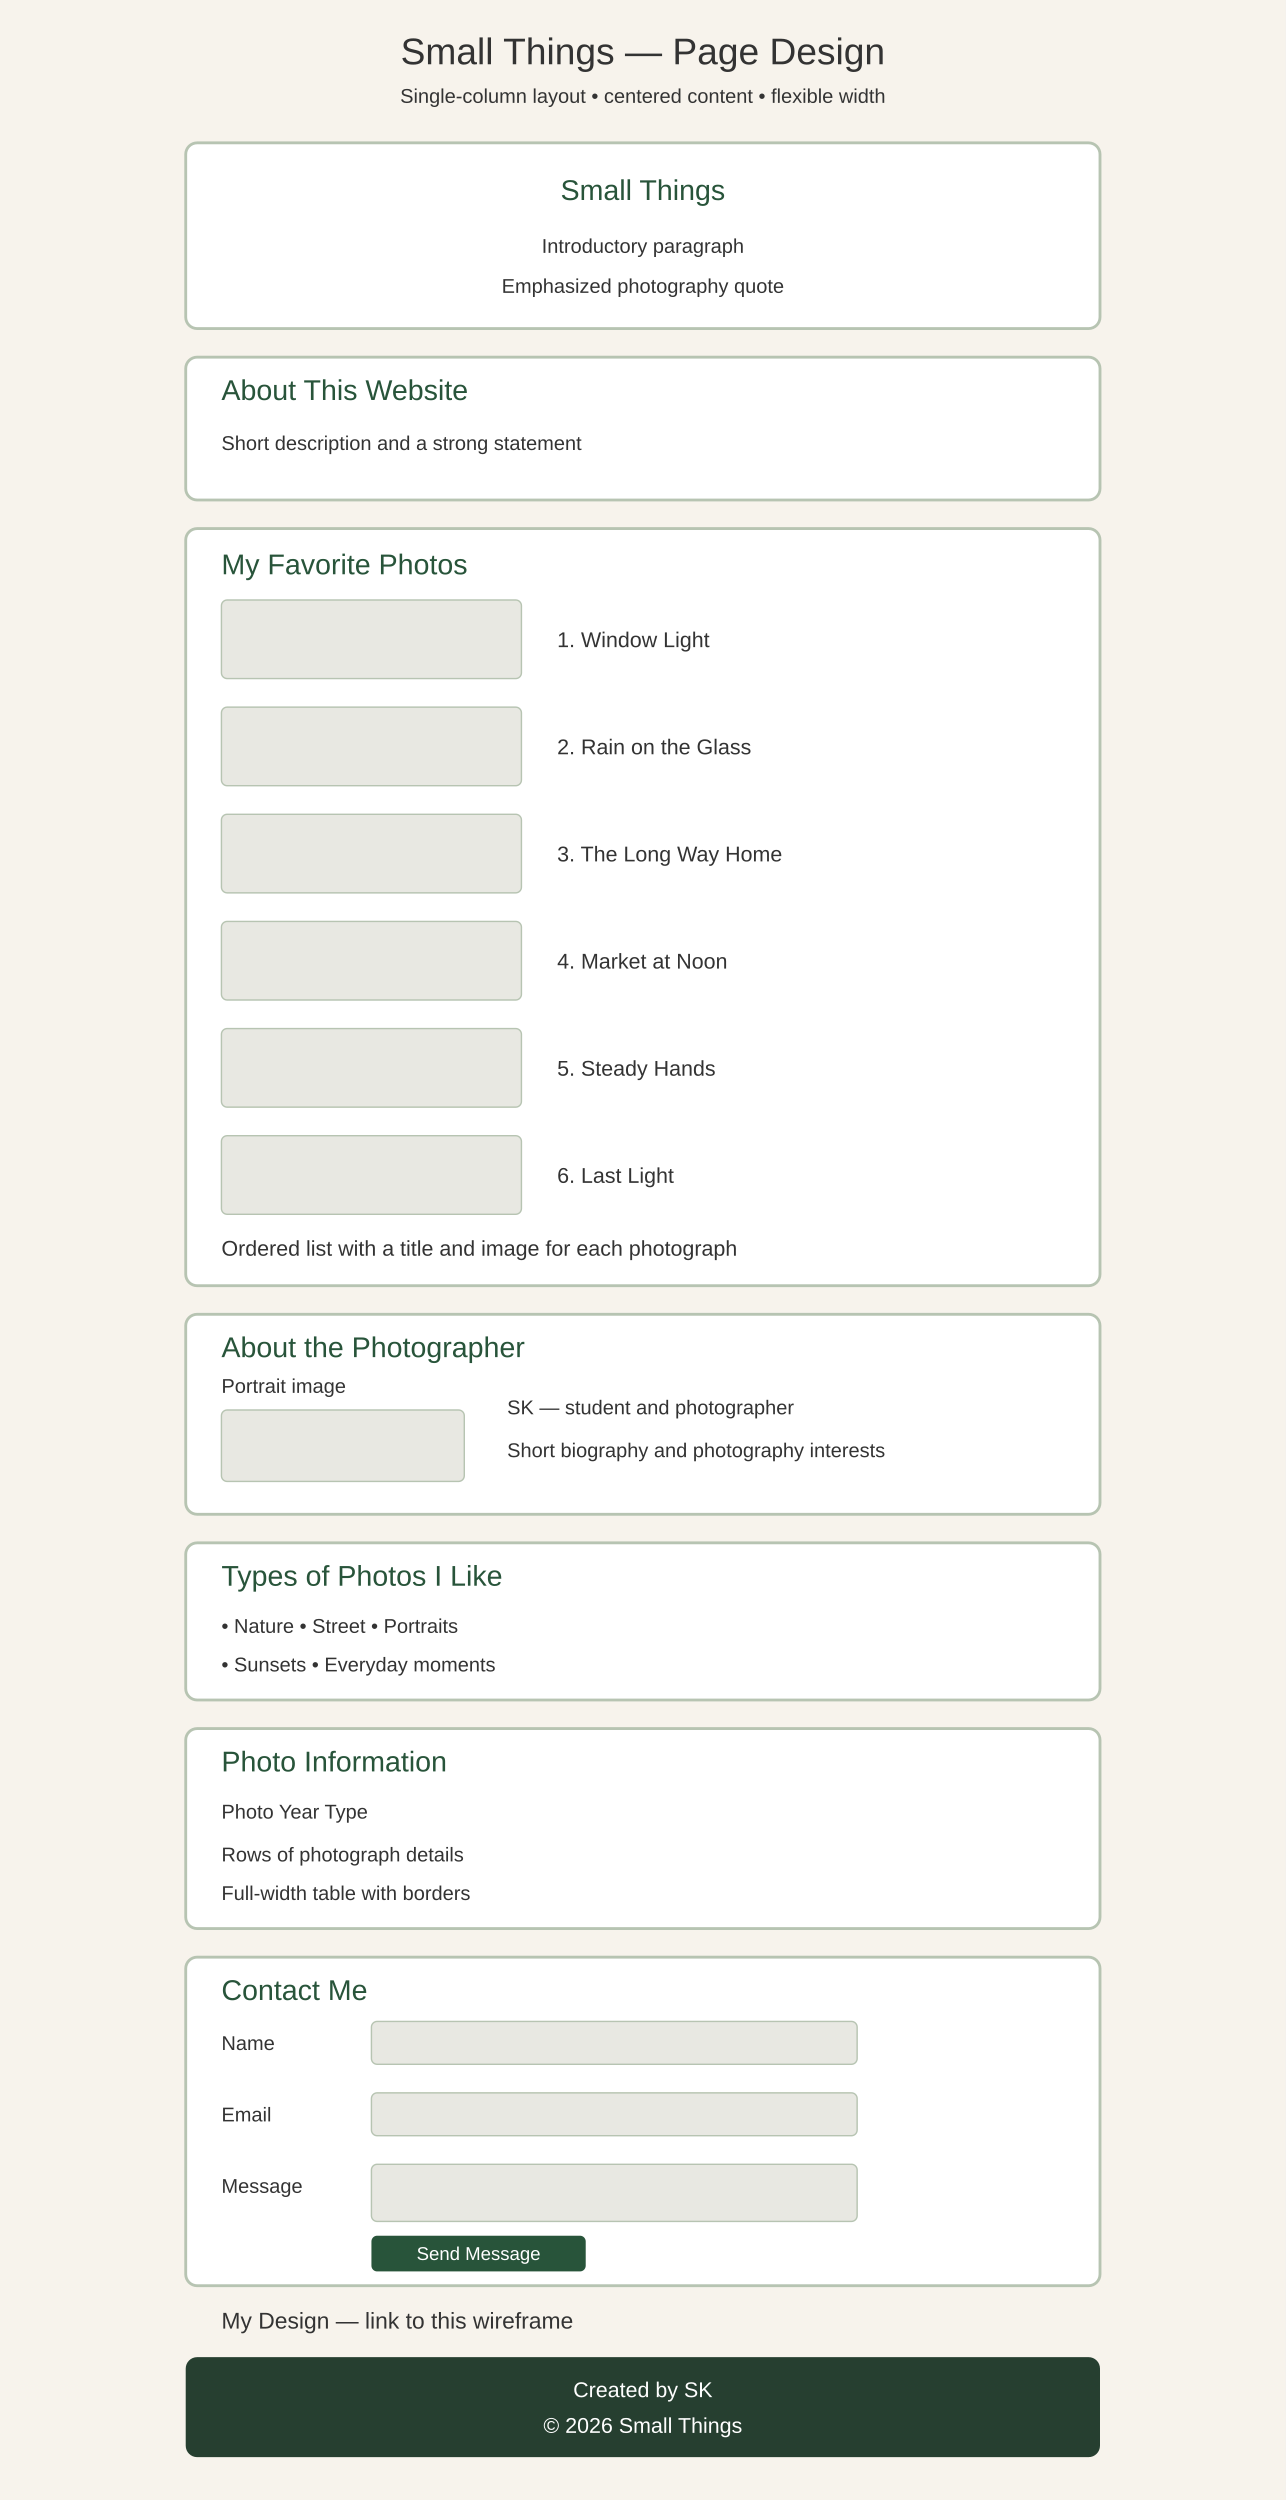
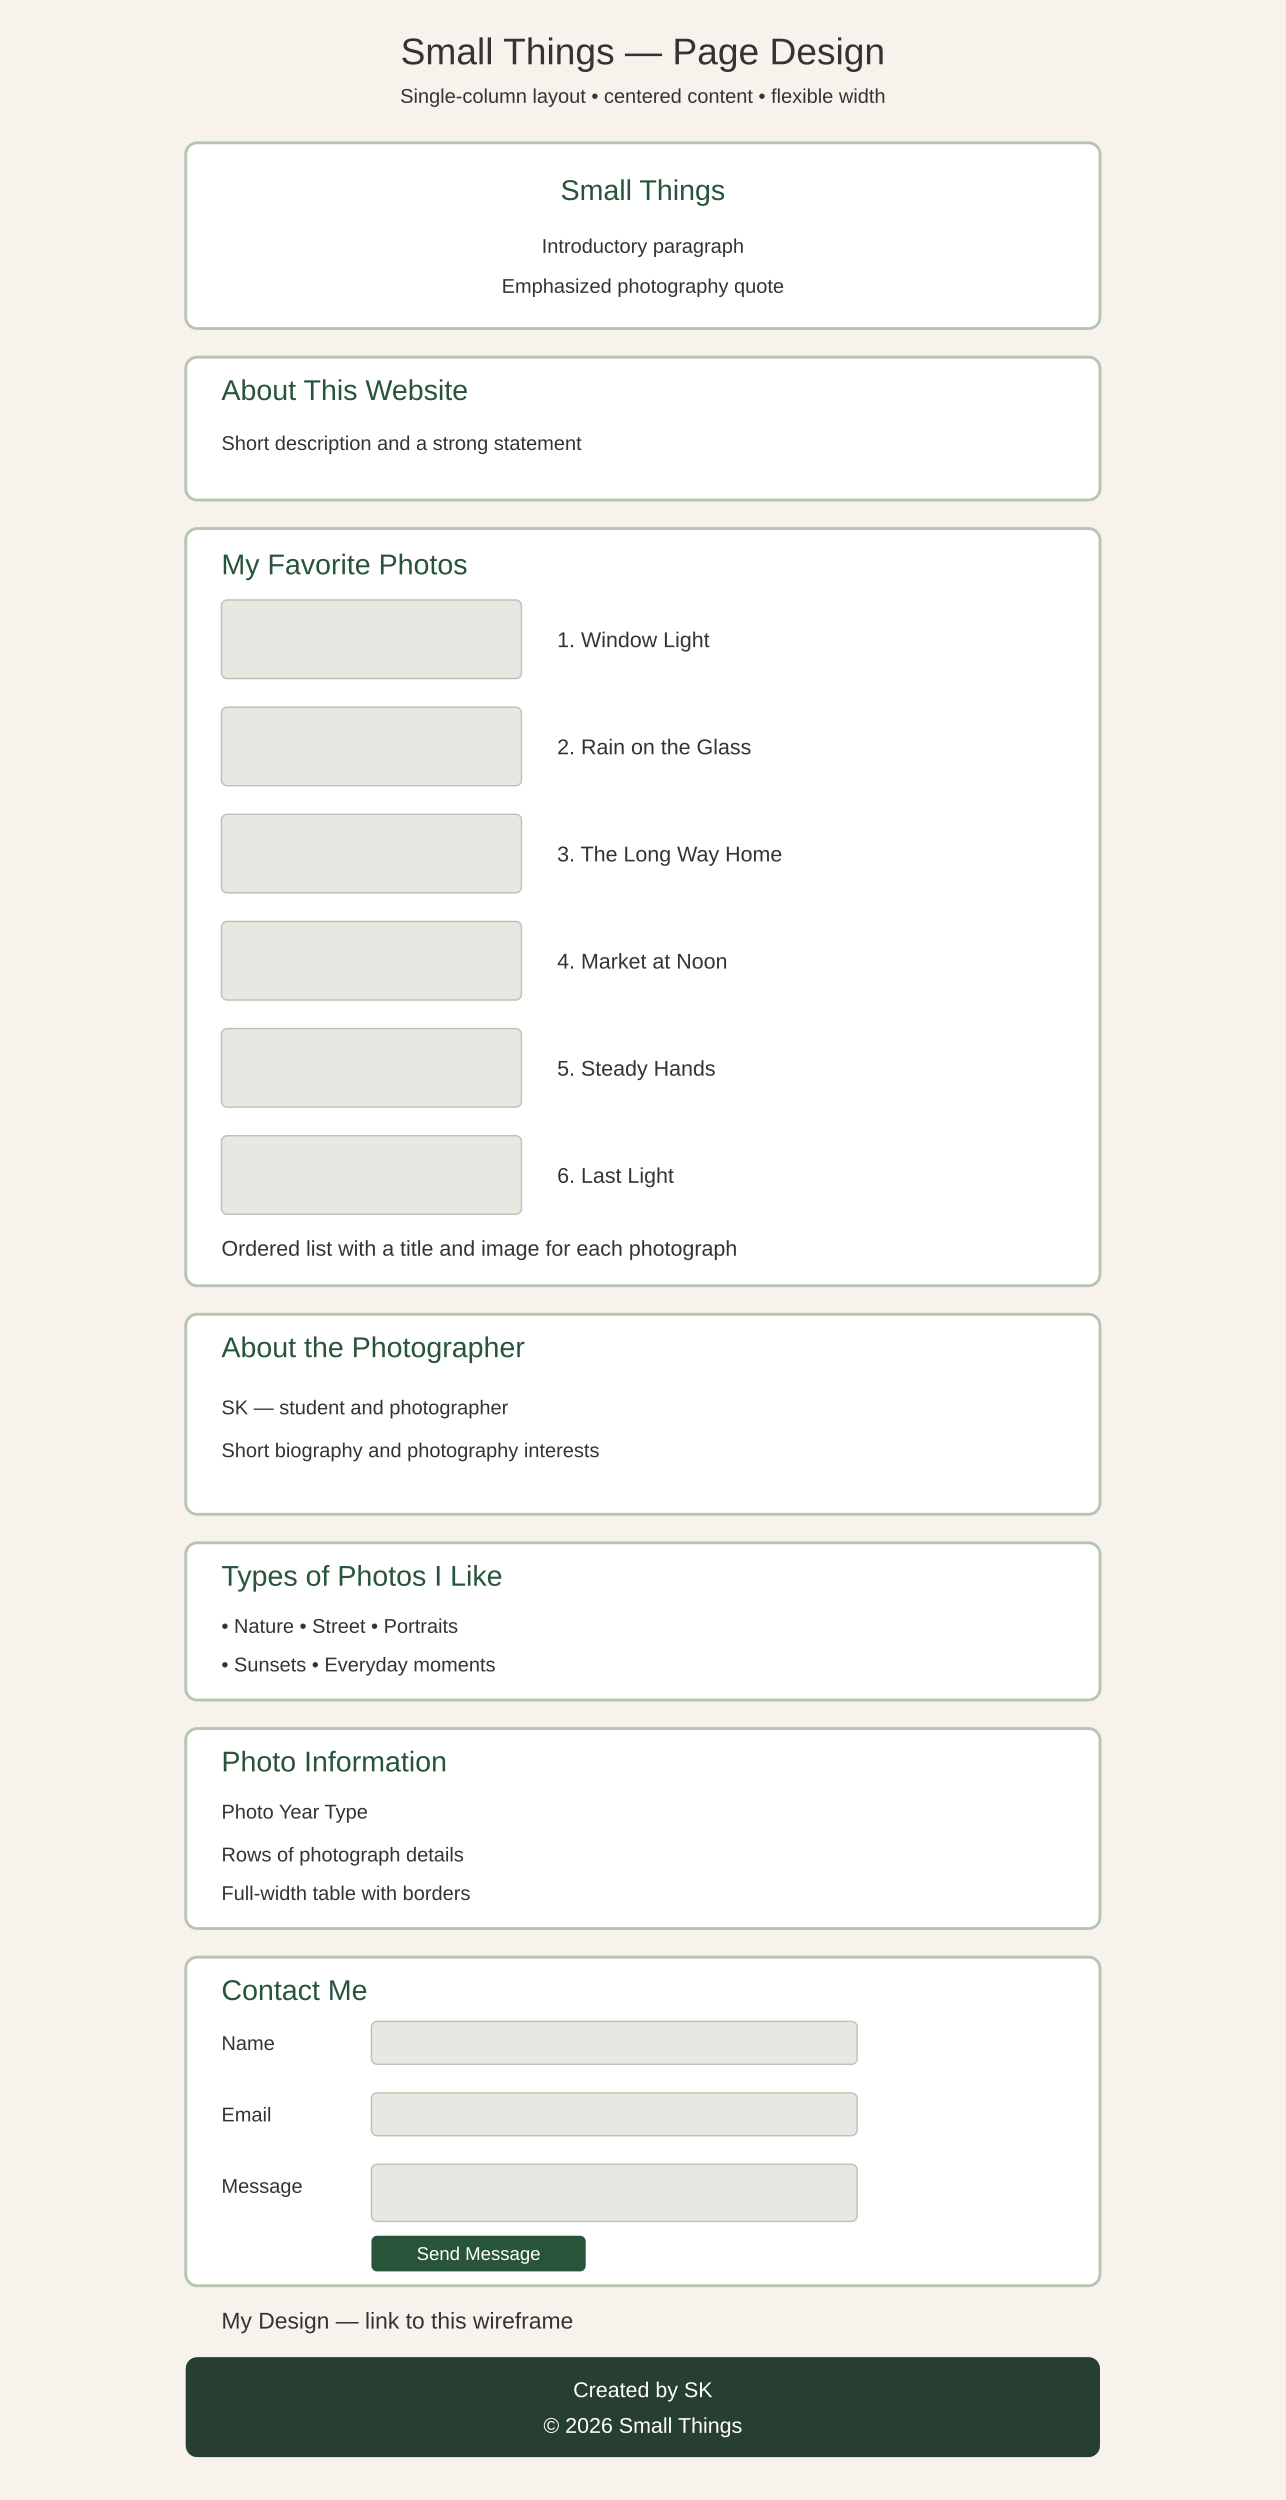
<svg xmlns="http://www.w3.org/2000/svg" width="900" height="1750" viewBox="0 0 900 1750" role="img" aria-labelledby="title description">
  <rect width="900" height="1750" fill="#f7f3ec" />
  <g font-family="Arial, sans-serif" fill="#333333">
    <text x="450" y="45" font-size="26" text-anchor="middle">Small Things — Page Design</text>
    <text x="450" y="72" font-size="14" text-anchor="middle">Single-column layout • centered content • flexible width</text>
    <g fill="white" stroke="#b7c4b2" stroke-width="2">
      <rect x="130" y="100" width="640" height="130" rx="8" />
      <rect x="130" y="250" width="640" height="100" rx="8" />
      <rect x="130" y="370" width="640" height="530" rx="8" />
      <rect x="130" y="920" width="640" height="140" rx="8" />
      <rect x="130" y="1080" width="640" height="110" rx="8" />
      <rect x="130" y="1210" width="640" height="140" rx="8" />
      <rect x="130" y="1370" width="640" height="230" rx="8" />
    </g>
    <g font-size="20" fill="#28543a">
      <text x="450" y="140" text-anchor="middle">Small Things</text>
      <text x="155" y="280">About This Website</text>
      <text x="155" y="402">My Favorite Photos</text>
      <text x="155" y="950">About the Photographer</text>
      <text x="155" y="1110">Types of Photos I Like</text>
      <text x="155" y="1240">Photo Information</text>
      <text x="155" y="1400">Contact Me</text>
    </g>
    <g font-size="14">
      <text x="450" y="177" text-anchor="middle">Introductory paragraph</text>
      <text x="450" y="205" text-anchor="middle">Emphasized photography quote</text>
      <text x="155" y="315">Short description and a strong statement</text>
-       <text x="155" y="975">Portrait image</text>
-       <text x="355" y="990">SK — student and photographer</text>
-       <text x="355" y="1020">Short biography and photography interests</text>
+       <text x="155" y="990">SK — student and photographer</text>
+       <text x="155" y="1020">Short biography and photography interests</text>
      <text x="155" y="1143">• Nature • Street • Portraits</text>
      <text x="155" y="1170">• Sunsets • Everyday moments</text>
      <text x="155" y="1273">Photo                         Year                         Type</text>
      <text x="155" y="1303">Rows of photograph details</text>
      <text x="155" y="1330">Full-width table with borders</text>
      <text x="155" y="1435">Name</text>
      <text x="155" y="1485">Email</text>
      <text x="155" y="1535">Message</text>
    </g>
    <g fill="#e8e8e2" stroke="#b7c4b2">
      <rect x="155" y="420" width="210" height="55" rx="4" />
      <rect x="155" y="495" width="210" height="55" rx="4" />
      <rect x="155" y="570" width="210" height="55" rx="4" />
      <rect x="155" y="645" width="210" height="55" rx="4" />
      <rect x="155" y="720" width="210" height="55" rx="4" />
      <rect x="155" y="795" width="210" height="55" rx="4" />
-       <rect x="155" y="987" width="170" height="50" rx="4" />
      <rect x="260" y="1415" width="340" height="30" rx="4" />
      <rect x="260" y="1465" width="340" height="30" rx="4" />
      <rect x="260" y="1515" width="340" height="40" rx="4" />
    </g>
    <g font-size="15">
      <text x="390" y="453">1. Window Light</text>
      <text x="390" y="528">2. Rain on the Glass</text>
      <text x="390" y="603">3. The Long Way Home</text>
      <text x="390" y="678">4. Market at Noon</text>
      <text x="390" y="753">5. Steady Hands</text>
      <text x="390" y="828">6. Last Light</text>
      <text x="155" y="879">Ordered list with a title and image for each photograph</text>
    </g>
    <rect x="260" y="1565" width="150" height="25" rx="4" fill="#28543a" />
    <text x="335" y="1582" text-anchor="middle" font-size="13" fill="white">Send Message</text>
    <text x="155" y="1630" font-size="16">My Design — link to this wireframe</text>
    <rect x="130" y="1650" width="640" height="70" rx="8" fill="#263f30" />
    <text x="450" y="1678" text-anchor="middle" font-size="15" fill="white">Created by SK</text>
    <text x="450" y="1703" text-anchor="middle" font-size="15" fill="white">© 2026 Small Things</text>
  </g>
</svg>
